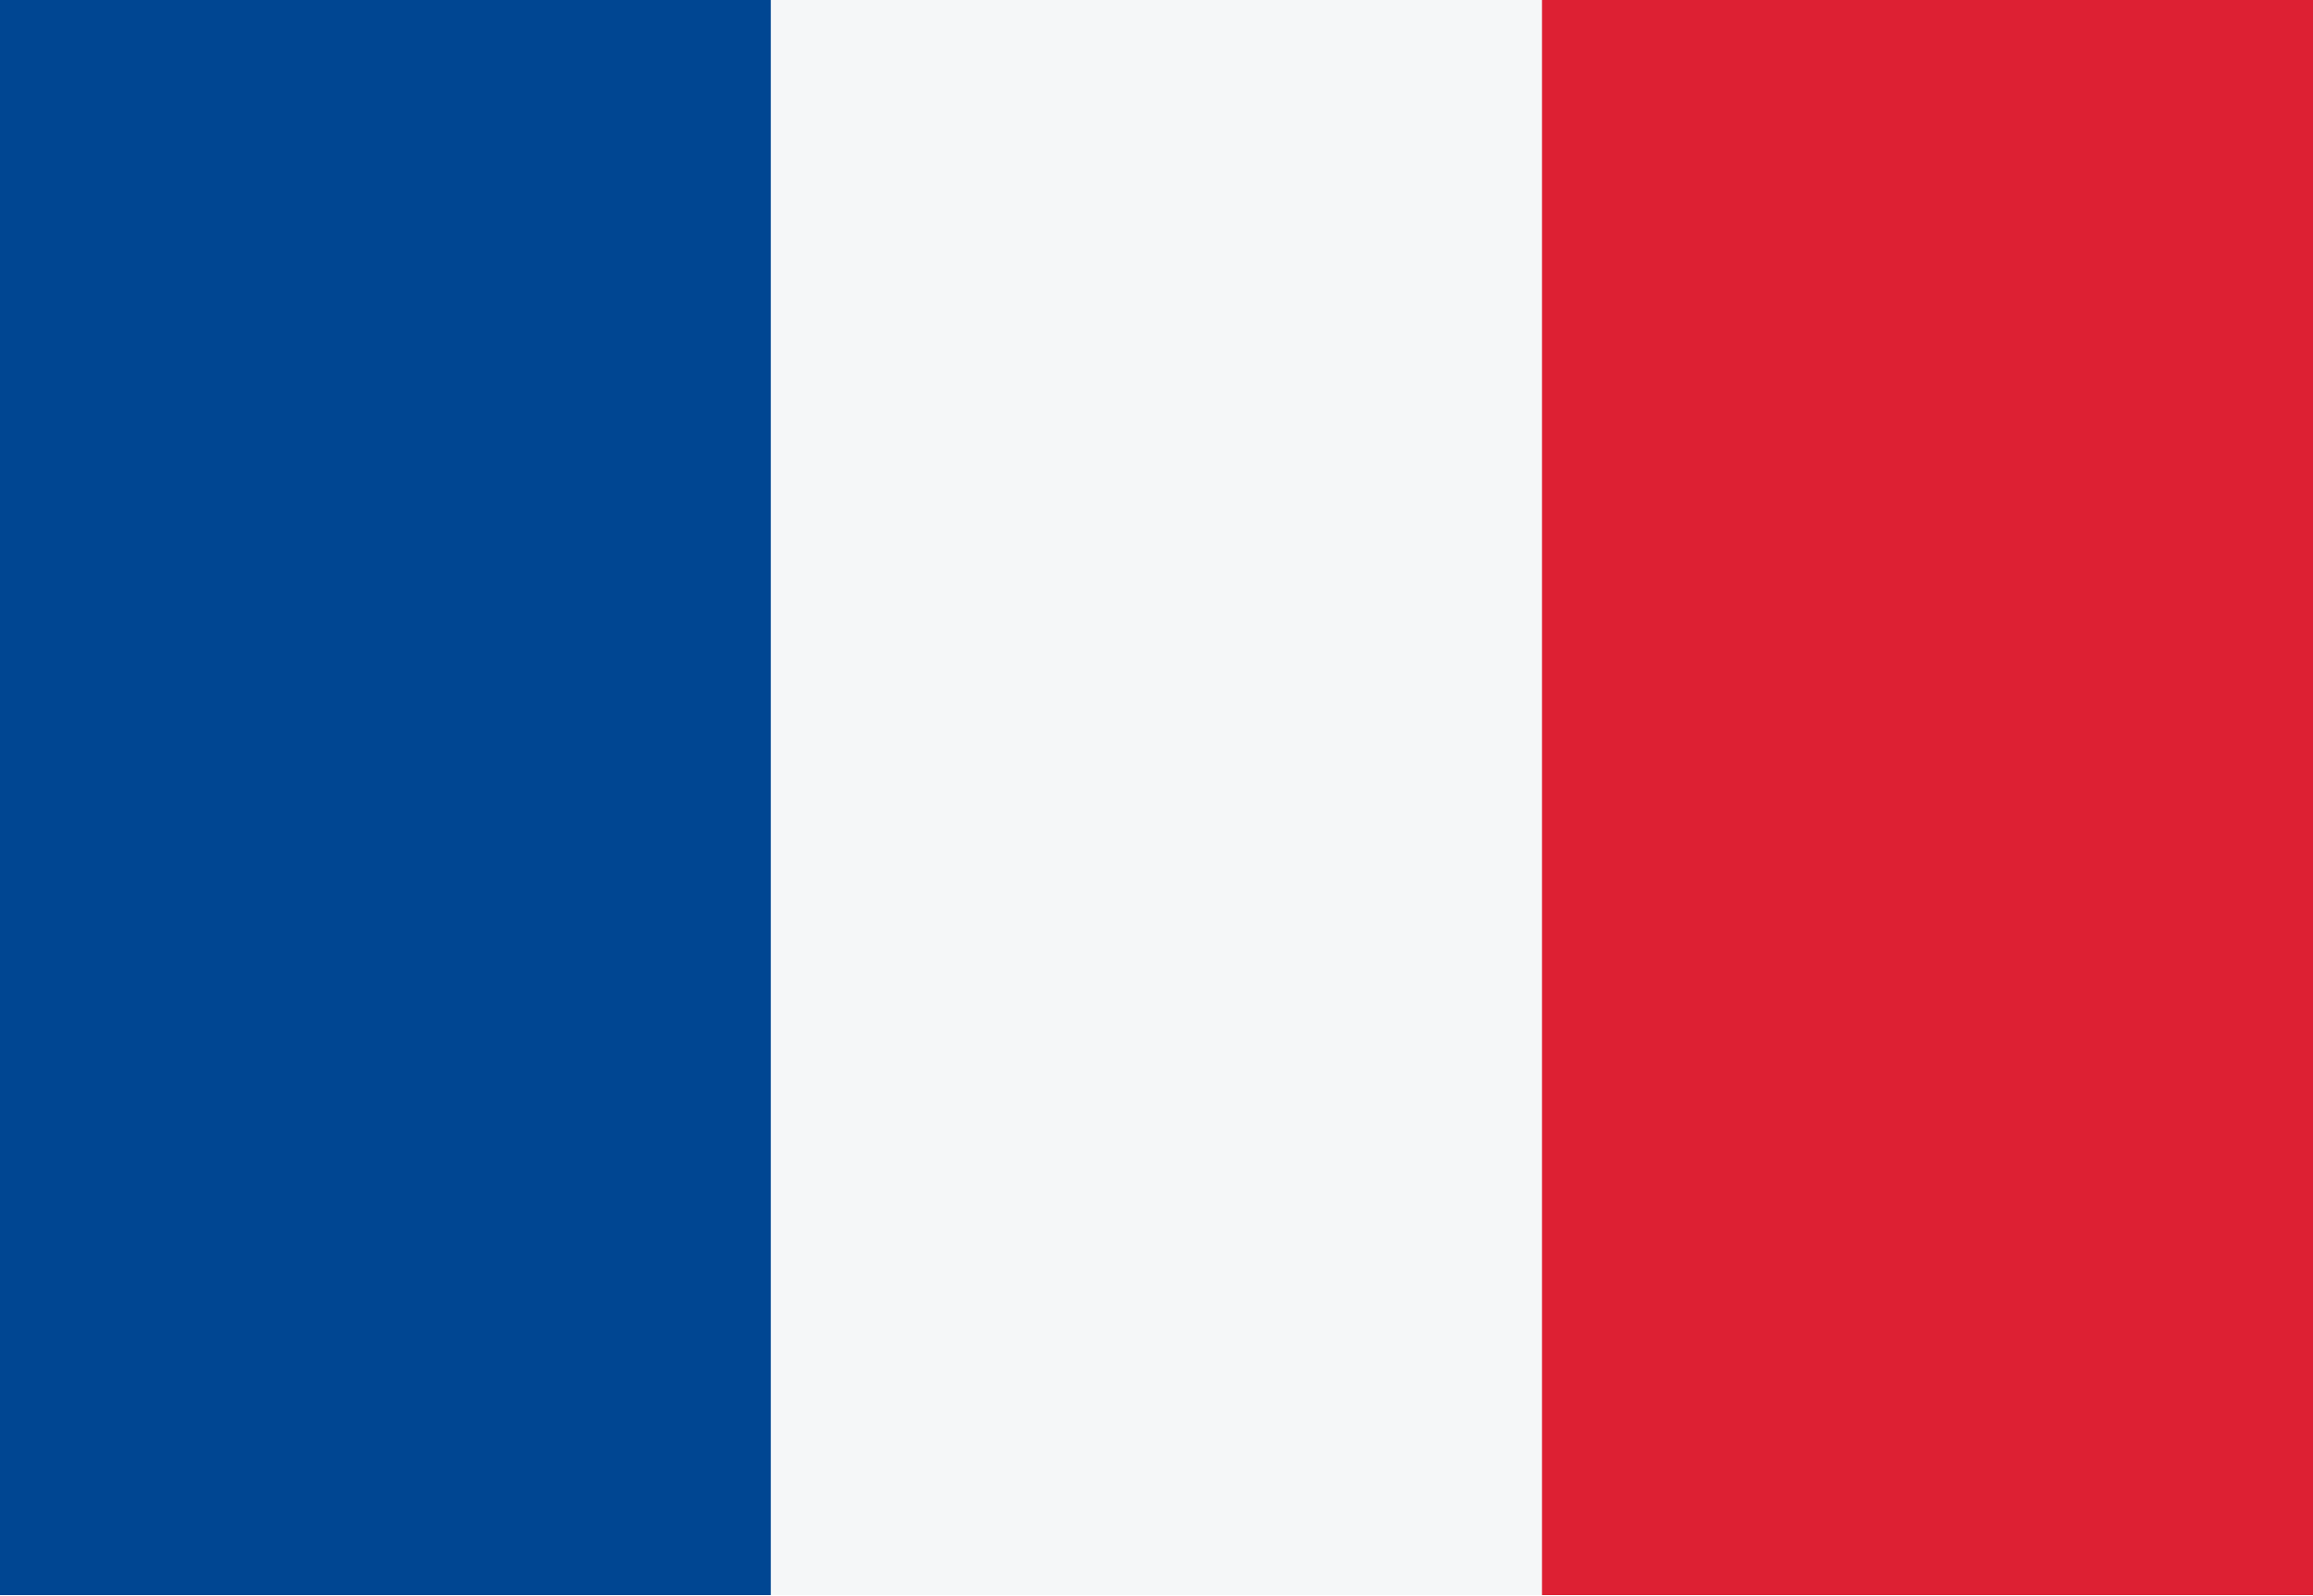
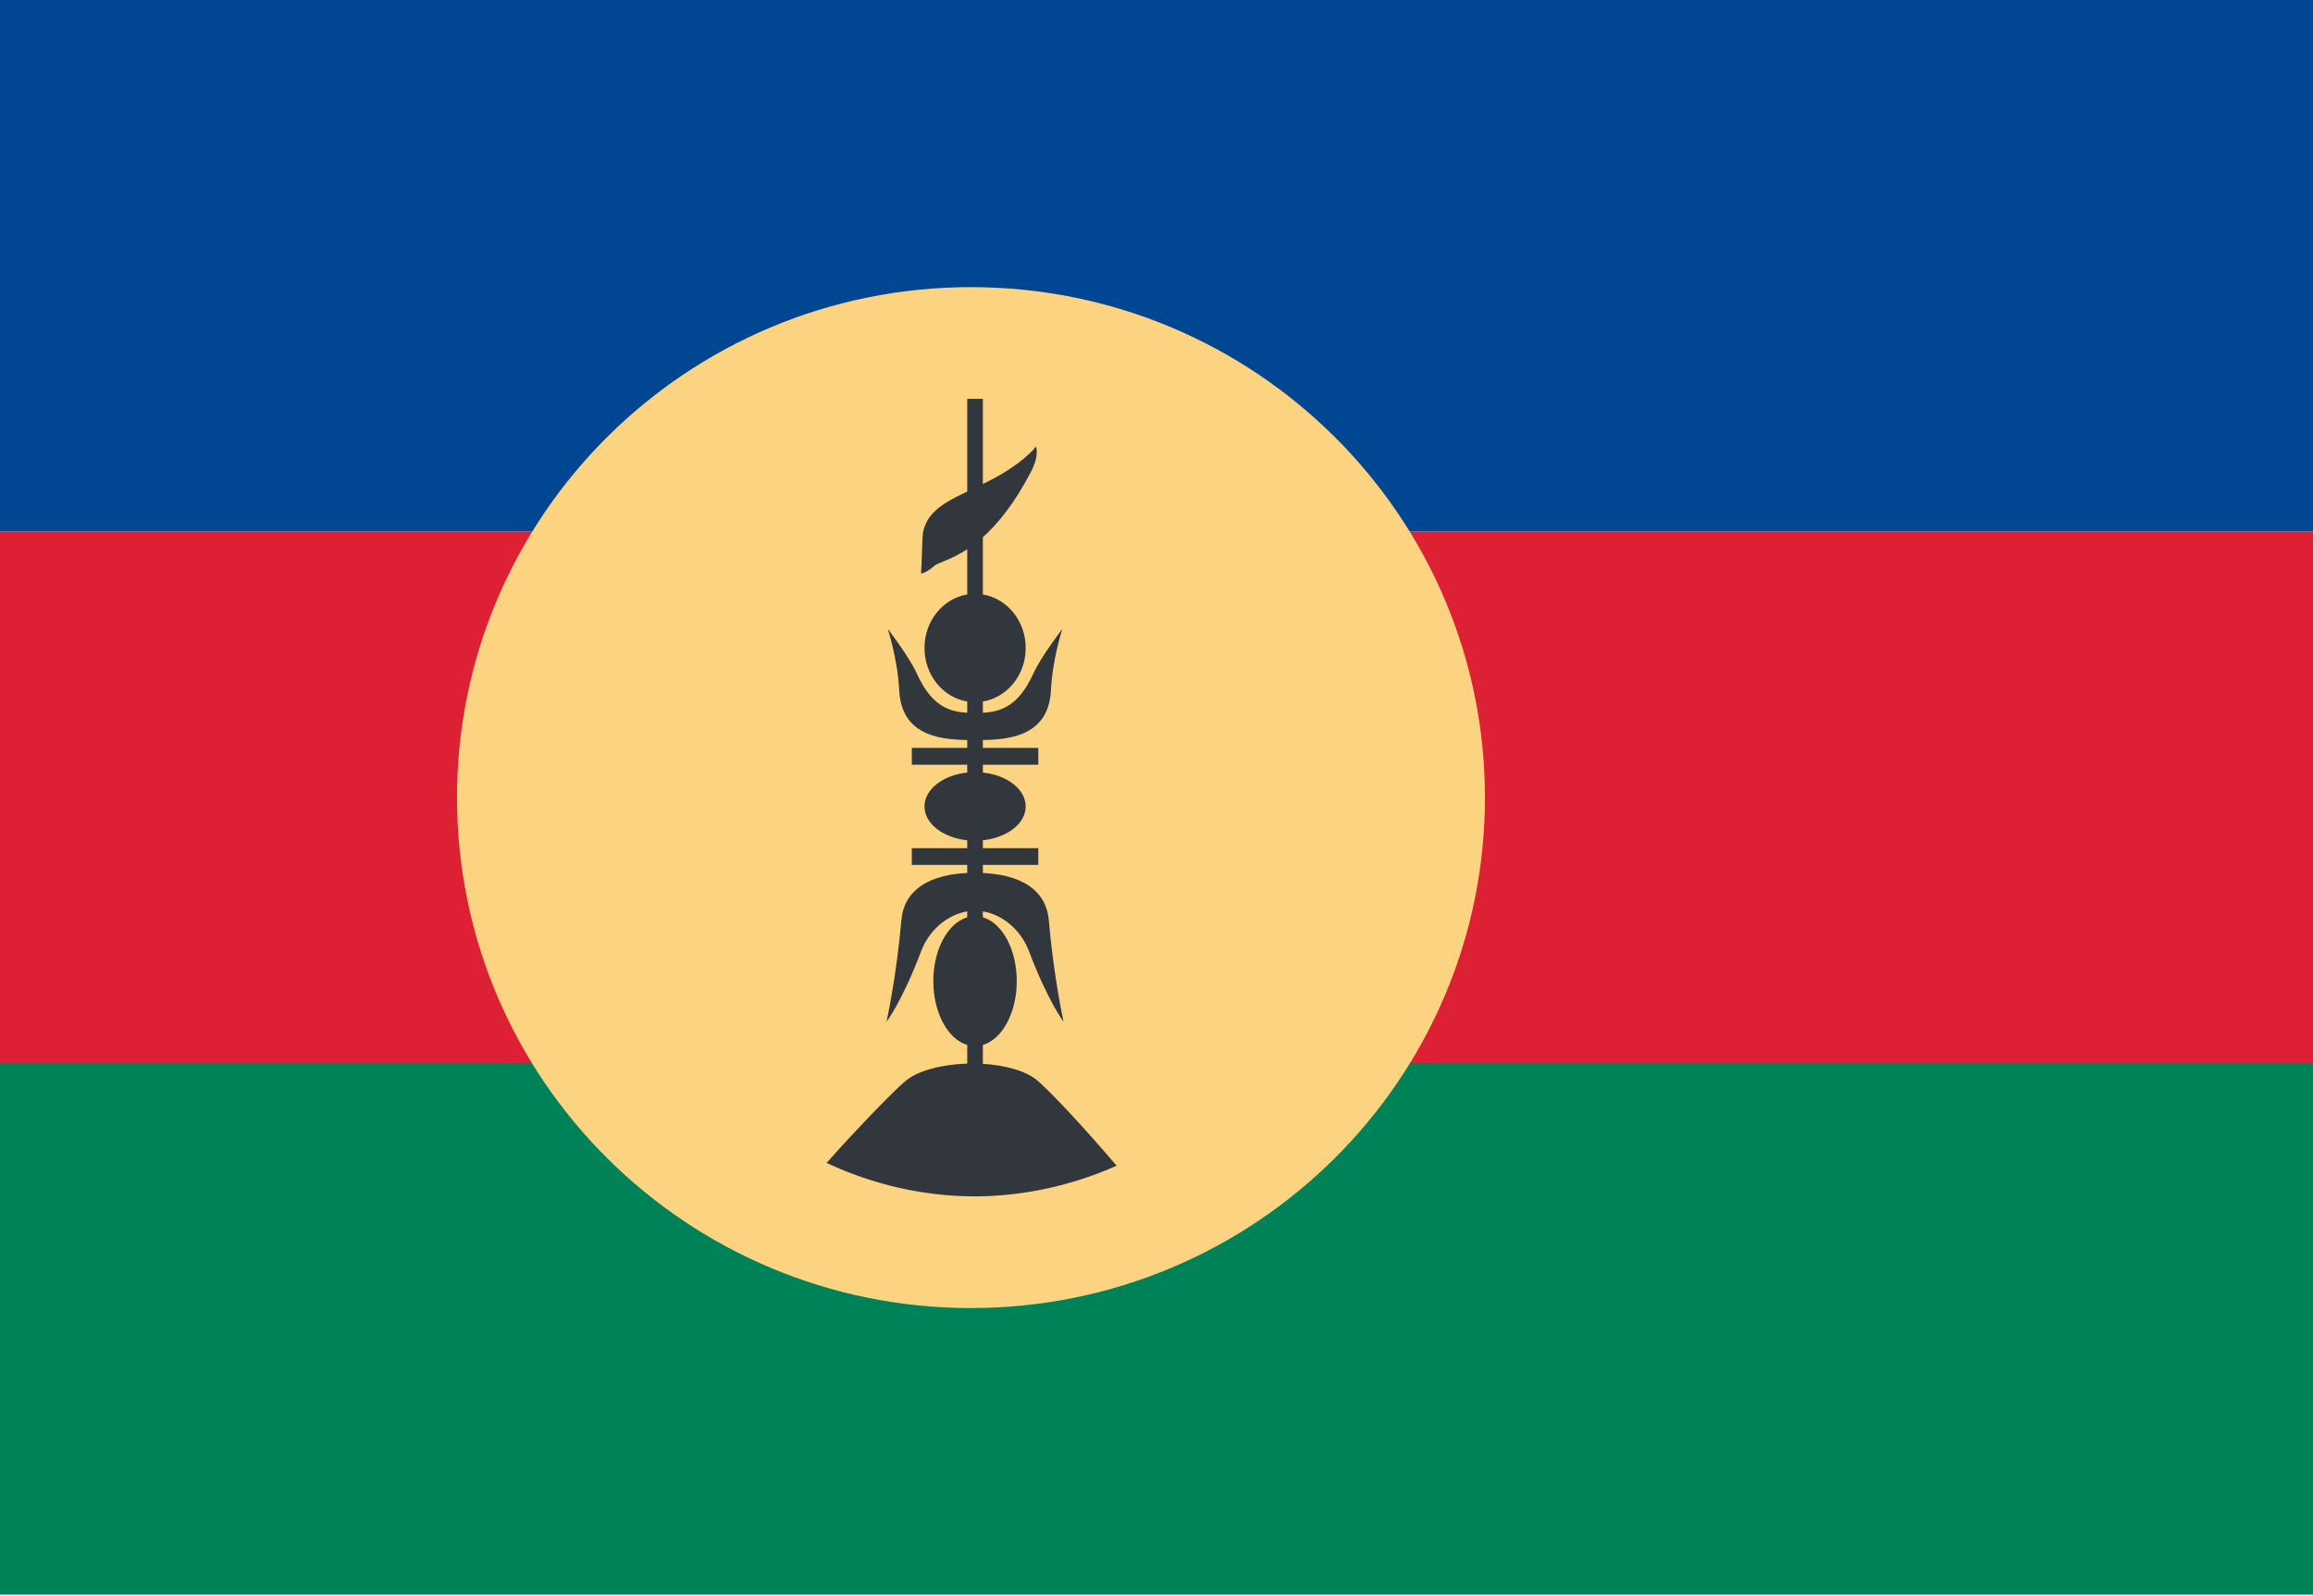
<svg xmlns="http://www.w3.org/2000/svg" width="29" height="20" viewBox="0 0 29 20" fill="none">
  <mask id="mask0_11482_6677" style="mask-type:alpha" maskUnits="userSpaceOnUse" x="0" y="0" width="29" height="20">
-     <rect width="29" height="20" fill="#D9D9D9" />
+     <rect width="29" height="20" transform="matrix(1 0 0 -1 0 20)" fill="#D9D9D9" />
  </mask>
  <g mask="url(#mask0_11482_6677)">
-     <rect width="9.667" height="20" transform="matrix(1 0 0 -1 0 20)" fill="#004692" />
-     <rect width="9.667" height="20" transform="matrix(1 0 0 -1 9.66666 20)" fill="#F5F7F8" />
-     <rect width="9.667" height="20" transform="matrix(1 0 0 -1 19.3333 20)" fill="#DD2033" />
+     <rect width="29.091" height="6.666" fill="#004692" />
+     <rect y="6.666" width="29.091" height="6.666" fill="#DD2033" />
+     <rect y="13.327" width="29.091" height="6.666" fill="#008259" />
+     <ellipse cx="12.174" cy="10" rx="6.444" ry="6.4" fill="#FBD381" />
+     <path d="M12.323 6.068C12.515 5.974 12.72 5.861 12.906 5.688C12.991 5.609 12.986 5.594 12.986 5.594L12.986 5.594C12.986 5.594 13.041 5.692 12.926 5.915C12.717 6.317 12.508 6.57 12.323 6.735V7.453C12.627 7.504 12.86 7.785 12.86 8.124C12.86 8.464 12.627 8.745 12.323 8.795V9.377H13.018V9.588H12.323V9.686C12.627 9.718 12.86 9.896 12.86 10.111C12.86 10.325 12.627 10.503 12.323 10.535V10.634H13.018V10.844H12.323V11.501C12.566 11.572 12.748 11.903 12.748 12.301C12.748 12.699 12.565 13.03 12.323 13.101V13.338C12.607 13.355 12.873 13.427 13.018 13.557C13.333 13.839 13.896 14.493 14 14.615C13.439 14.865 12.838 14.996 12.23 15H12.221C11.582 14.998 10.95 14.855 10.364 14.58C10.492 14.431 11.108 13.763 11.348 13.557C11.508 13.42 11.813 13.345 12.127 13.335V13.101C11.885 13.03 11.702 12.699 11.702 12.301C11.702 11.903 11.885 11.572 12.127 11.501V10.844H11.432V10.634H12.127V10.535C11.823 10.503 11.591 10.326 11.591 10.111C11.591 9.896 11.823 9.718 12.127 9.686V9.588H11.432V9.377H12.127V8.795C11.823 8.745 11.591 8.464 11.591 8.124C11.591 7.785 11.823 7.504 12.127 7.453V6.886C11.918 7.023 11.764 7.051 11.713 7.095C11.597 7.196 11.548 7.189 11.548 7.189C11.556 7.098 11.564 6.725 11.57 6.689C11.616 6.42 11.842 6.298 12.127 6.163V5H12.323V6.068Z" fill="#31373D" />
+     <path d="M11.131 7.886C11.131 7.886 11.255 8.268 11.274 8.651C11.303 9.262 11.85 9.279 12.225 9.279V8.939C11.944 8.939 11.7 8.895 11.496 8.447C11.395 8.226 11.131 7.886 11.131 7.886ZM11.115 12.811C11.115 12.811 11.315 12.547 11.548 11.928C11.67 11.606 11.959 11.418 12.225 11.418V10.943C11.622 10.943 11.332 11.182 11.302 11.532C11.239 12.252 11.115 12.811 11.115 12.811Z" fill="#31373D" />
+     <path d="M13.319 7.886C13.319 7.886 13.195 8.268 13.177 8.651C13.147 9.262 12.6 9.279 12.225 9.279V8.939C12.506 8.939 12.75 8.895 12.955 8.447C13.056 8.226 13.319 7.886 13.319 7.886ZM13.335 12.811C13.335 12.811 13.136 12.547 12.902 11.928C12.78 11.606 12.491 11.418 12.225 11.418V10.943C12.829 10.943 13.118 11.182 13.149 11.532C13.211 12.252 13.335 12.811 13.335 12.811Z" fill="#31373D" />
  </g>
</svg>
